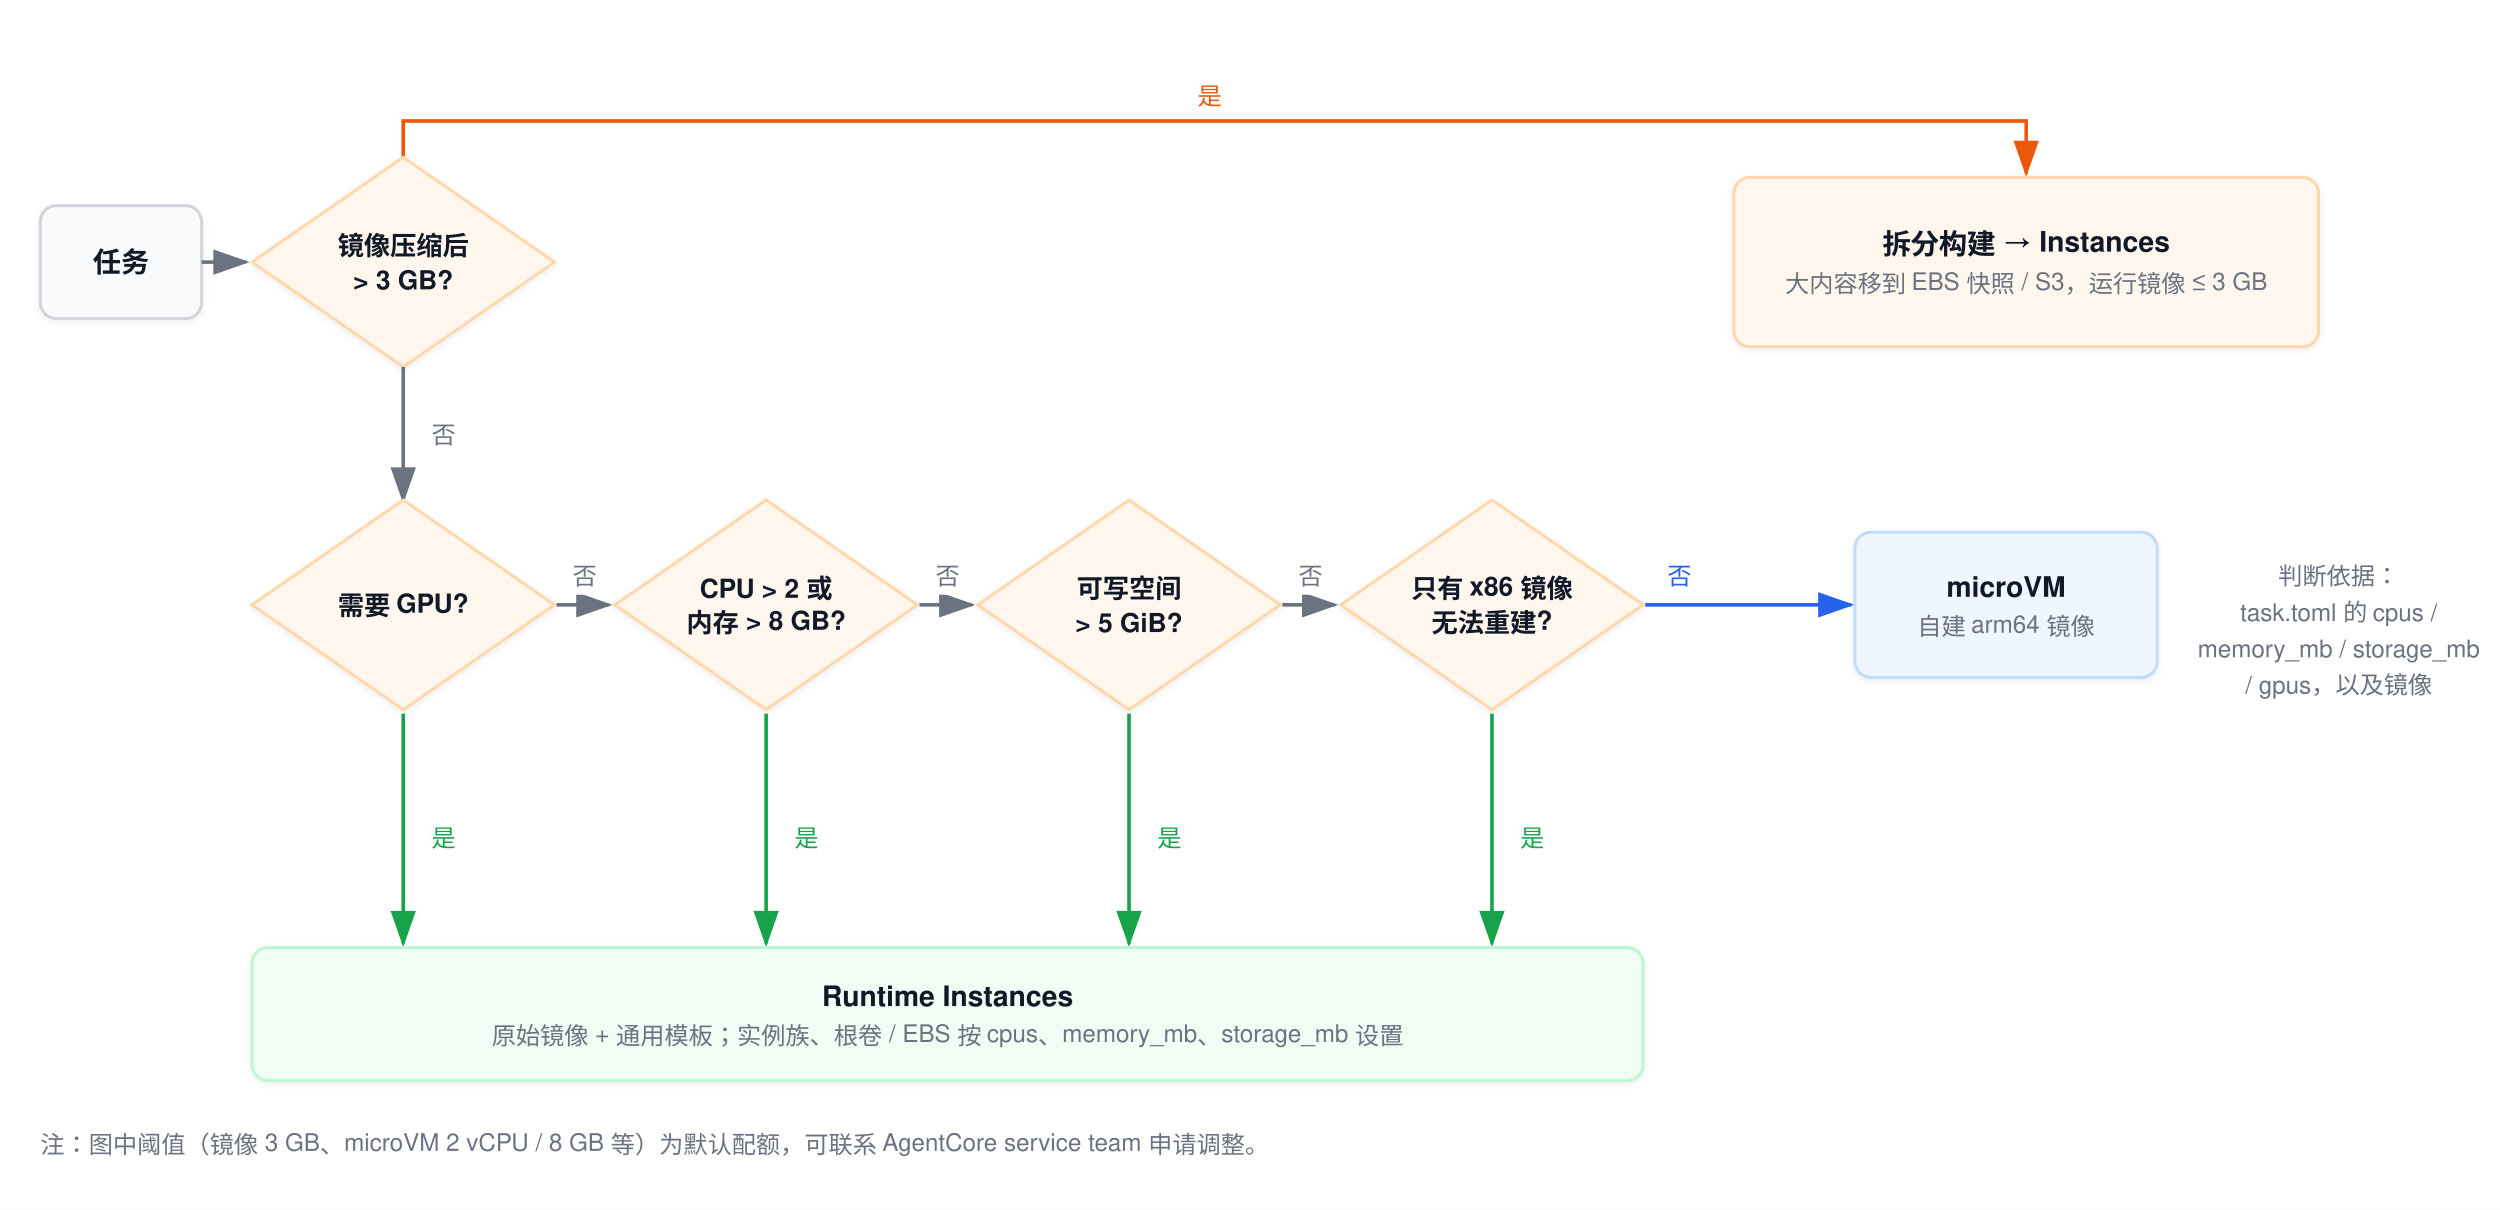
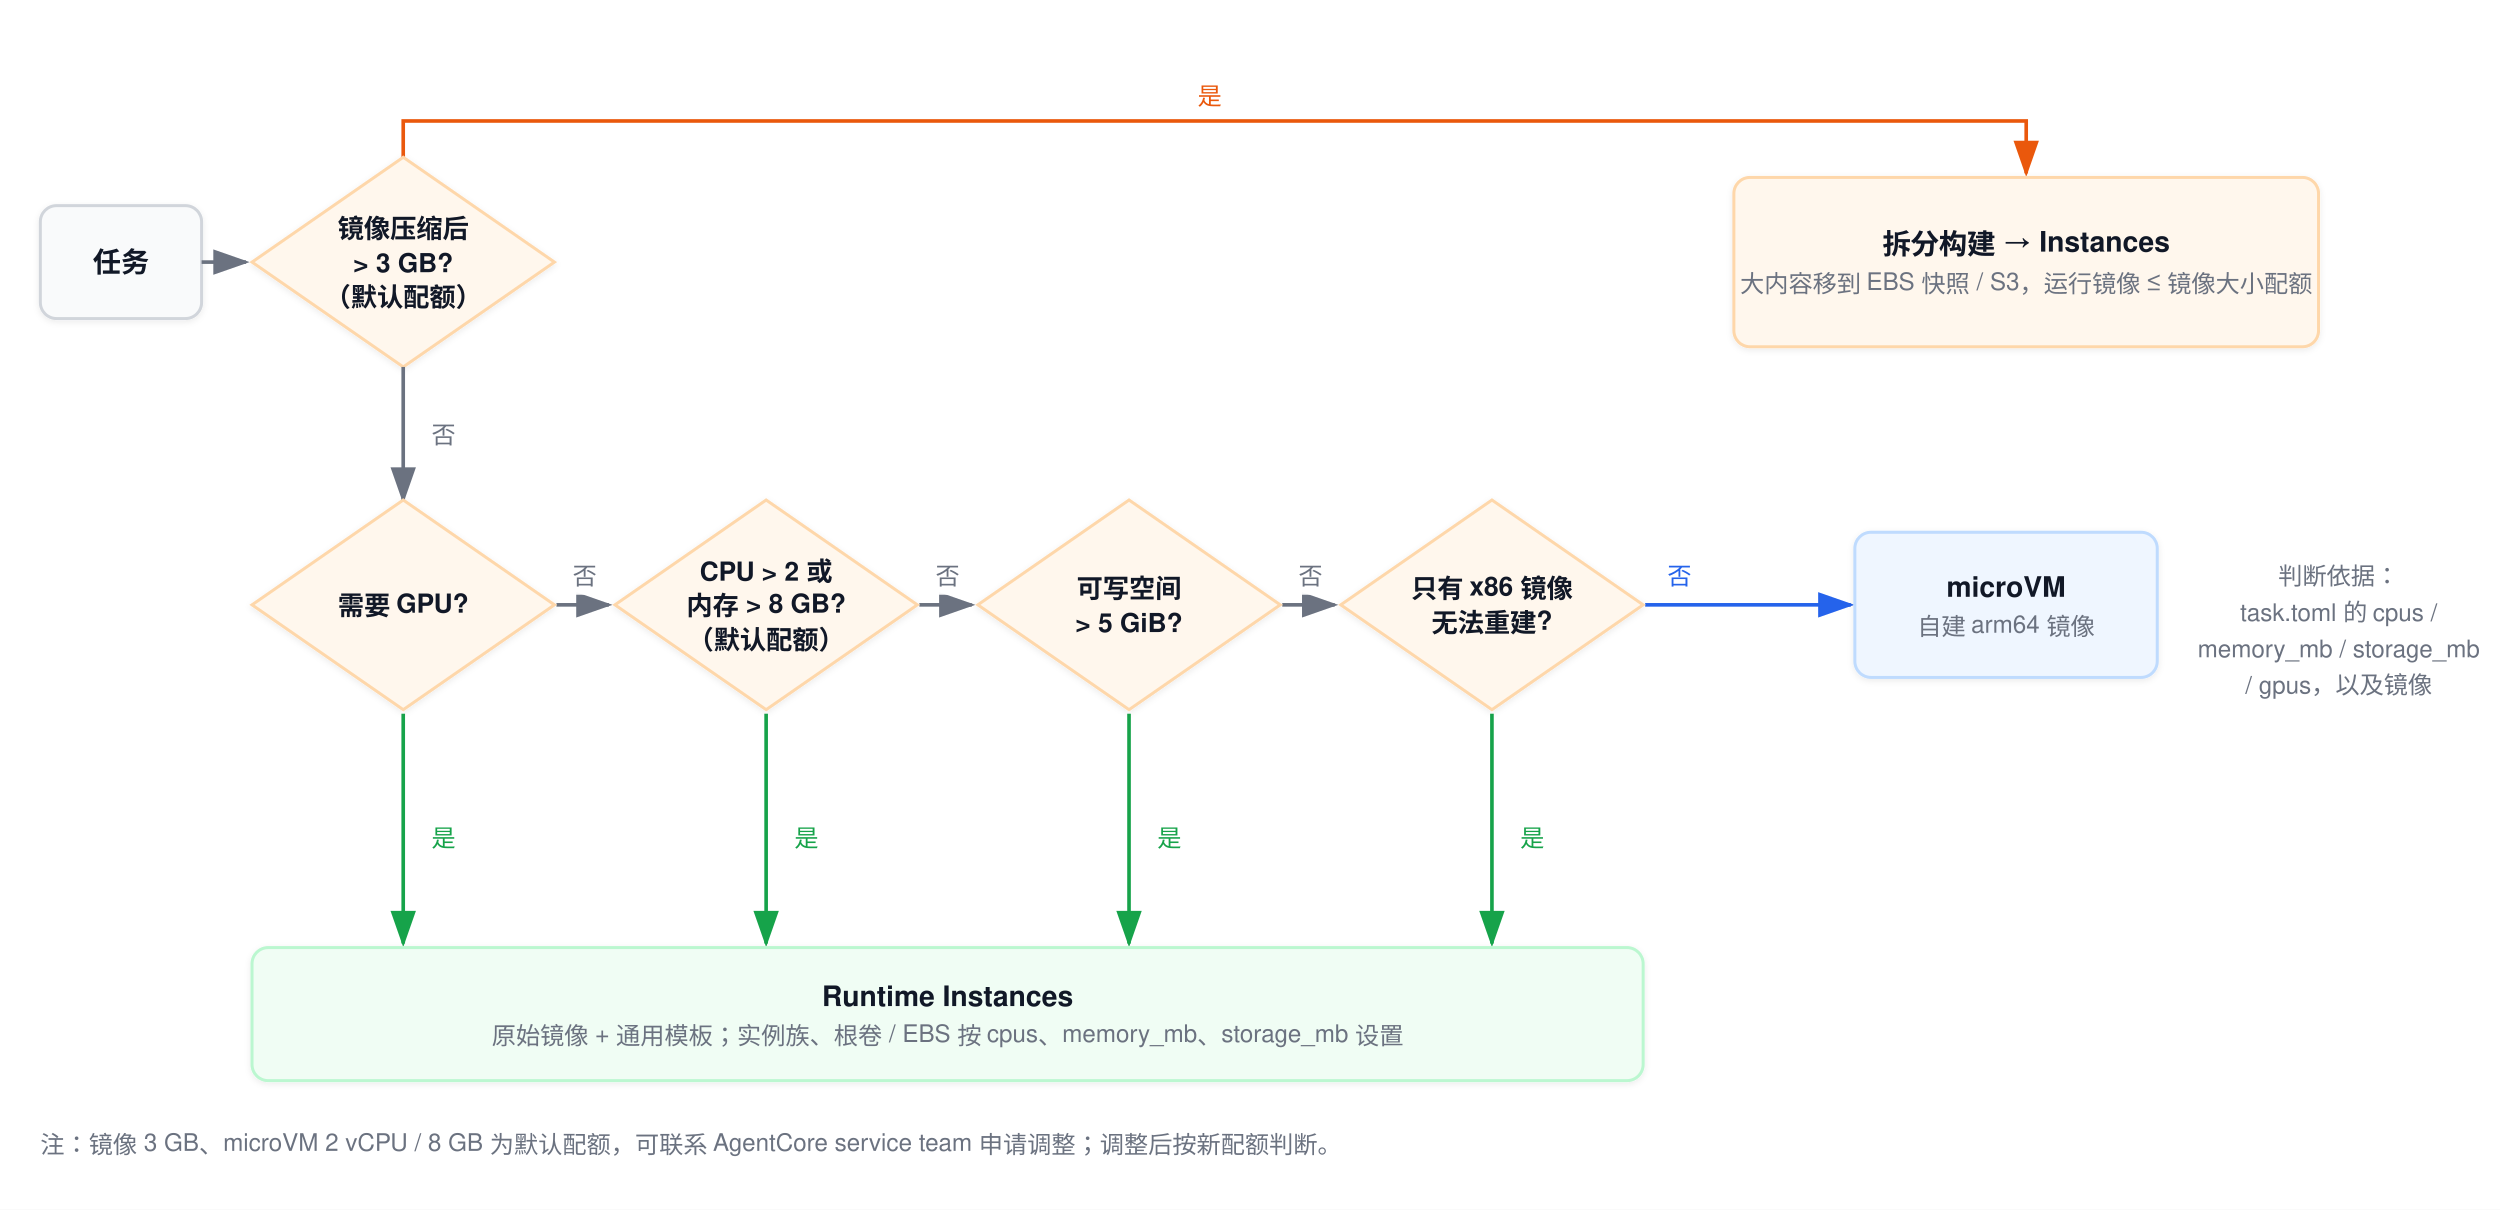
<svg xmlns="http://www.w3.org/2000/svg" viewBox="0 0 1240 600" width="1240" height="600">
  <style>text { font-family: 'Helvetica Neue', Helvetica, Arial, 'Noto Sans SC', 'PingFang SC', 'Microsoft YaHei', sans-serif; }</style>
  <defs>
    <marker id="a-blue" markerWidth="10" markerHeight="7" refX="9" refY="3.5" orient="auto">
      <polygon points="0 0, 10 3.5, 0 7" fill="#2563eb" />
    </marker>
    <marker id="a-green" markerWidth="10" markerHeight="7" refX="9" refY="3.5" orient="auto">
      <polygon points="0 0, 10 3.5, 0 7" fill="#16a34a" />
    </marker>
    <marker id="a-orange" markerWidth="10" markerHeight="7" refX="9" refY="3.5" orient="auto">
      <polygon points="0 0, 10 3.5, 0 7" fill="#ea580c" />
    </marker>
    <marker id="a-gray" markerWidth="10" markerHeight="7" refX="9" refY="3.5" orient="auto">
      <polygon points="0 0, 10 3.5, 0 7" fill="#6b7280" />
    </marker>
    <marker id="a-purple" markerWidth="10" markerHeight="7" refX="9" refY="3.5" orient="auto">
      <polygon points="0 0, 10 3.5, 0 7" fill="#9333ea" />
    </marker>
    <filter id="sh" x="-10%" y="-10%" width="120%" height="130%">
      <feDropShadow dx="0" dy="1" stdDeviation="1.5" flood-color="#000" flood-opacity="0.08" />
    </filter>
  </defs>
  <rect width="1240" height="600" fill="#ffffff" />
  <rect x="20" y="102" width="80" height="56" rx="8" fill="#f9fafb" stroke="#d1d5db" stroke-width="1.5" filter="url(#sh)" />
  <text x="60.0" y="135.0" font-size="14" font-weight="600" fill="#111827" text-anchor="middle">任务</text>
  <path d="M100,130 H122" fill="none" stroke="#6b7280" stroke-width="1.8" marker-end="url(#a-gray)" />
  <path d="M200,78 V60 H1005 V86" fill="none" stroke="#ea580c" stroke-width="1.8" marker-end="url(#a-orange)" />
  <rect data-graph-role="label" x="588.5" y="39" width="23" height="18" rx="4" fill="#ffffff" opacity="0.95" />
  <text x="600" y="52" font-size="12" font-weight="500" fill="#ea580c" text-anchor="middle">是</text>
  <polygon points="200,78.0 275.0,130 200,182.0 125.0,130" fill="#fff7ed" stroke="#fed7aa" stroke-width="1.5" filter="url(#sh)" />
-   <text x="200" y="126.5" font-size="13" font-weight="600" fill="#111827" text-anchor="middle">镜像压缩后</text>
-   <text x="200" y="143.5" font-size="13" font-weight="600" fill="#111827" text-anchor="middle">&gt; 3 GB?</text>
+   <text x="200" y="118.0" font-size="13" font-weight="600" fill="#111827" text-anchor="middle">镜像压缩后</text>
+   <text x="200" y="135.0" font-size="13" font-weight="600" fill="#111827" text-anchor="middle">&gt; 3 GB?</text>
+   <text x="200" y="152.0" font-size="13" font-weight="600" fill="#111827" text-anchor="middle">（默认配额）</text>
  <rect x="860" y="88" width="290" height="84" rx="8" fill="#fff7ed" stroke="#fed7aa" stroke-width="1.5" filter="url(#sh)" />
  <text x="1005.0" y="126.0" font-size="14" font-weight="600" fill="#111827" text-anchor="middle">拆分构建 → Instances</text>
-   <text x="1005.0" y="145.0" font-size="12" font-weight="400" fill="#6b7280" text-anchor="middle">大内容移到 EBS 快照 / S3，运行镜像 ≤ 3 GB</text>
+   <text x="1005.0" y="145.0" font-size="12" font-weight="400" fill="#6b7280" text-anchor="middle">大内容移到 EBS 快照 / S3，运行镜像 ≤ 镜像大小配额</text>
  <path d="M200,182 V248" fill="none" stroke="#6b7280" stroke-width="1.8" marker-end="url(#a-gray)" />
  <rect data-graph-role="label" x="209" y="207" width="23" height="18" rx="4" fill="#ffffff" opacity="0.95" />
  <text x="214" y="220" font-size="12" font-weight="500" fill="#6b7280" text-anchor="start">否</text>
  <path d="M276,300 H302" fill="none" stroke="#6b7280" stroke-width="1.8" marker-end="url(#a-gray)" />
  <rect data-graph-role="label" x="278.5" y="277" width="23" height="18" rx="4" fill="#ffffff" opacity="0.95" />
  <text x="290.0" y="290" font-size="12" font-weight="500" fill="#6b7280" text-anchor="middle">否</text>
  <path d="M200,354 V468" fill="none" stroke="#16a34a" stroke-width="1.8" marker-end="url(#a-green)" />
  <rect data-graph-role="label" x="209" y="407" width="23" height="18" rx="4" fill="#ffffff" opacity="0.95" />
  <text x="214" y="420" font-size="12" font-weight="500" fill="#16a34a" text-anchor="start">是</text>
  <path d="M456,300 H482" fill="none" stroke="#6b7280" stroke-width="1.8" marker-end="url(#a-gray)" />
  <rect data-graph-role="label" x="458.5" y="277" width="23" height="18" rx="4" fill="#ffffff" opacity="0.95" />
  <text x="470.0" y="290" font-size="12" font-weight="500" fill="#6b7280" text-anchor="middle">否</text>
  <path d="M380,354 V468" fill="none" stroke="#16a34a" stroke-width="1.8" marker-end="url(#a-green)" />
  <rect data-graph-role="label" x="389" y="407" width="23" height="18" rx="4" fill="#ffffff" opacity="0.95" />
  <text x="394" y="420" font-size="12" font-weight="500" fill="#16a34a" text-anchor="start">是</text>
  <path d="M636,300 H662" fill="none" stroke="#6b7280" stroke-width="1.8" marker-end="url(#a-gray)" />
  <rect data-graph-role="label" x="638.5" y="277" width="23" height="18" rx="4" fill="#ffffff" opacity="0.95" />
  <text x="650.0" y="290" font-size="12" font-weight="500" fill="#6b7280" text-anchor="middle">否</text>
  <path d="M560,354 V468" fill="none" stroke="#16a34a" stroke-width="1.8" marker-end="url(#a-green)" />
  <rect data-graph-role="label" x="569" y="407" width="23" height="18" rx="4" fill="#ffffff" opacity="0.95" />
  <text x="574" y="420" font-size="12" font-weight="500" fill="#16a34a" text-anchor="start">是</text>
  <path d="M740,354 V468" fill="none" stroke="#16a34a" stroke-width="1.8" marker-end="url(#a-green)" />
  <rect data-graph-role="label" x="749" y="407" width="23" height="18" rx="4" fill="#ffffff" opacity="0.95" />
  <text x="754" y="420" font-size="12" font-weight="500" fill="#16a34a" text-anchor="start">是</text>
  <path d="M816,300 H918" fill="none" stroke="#2563eb" stroke-width="1.8" marker-end="url(#a-blue)" />
  <rect data-graph-role="label" x="821.5" y="277" width="23" height="18" rx="4" fill="#ffffff" opacity="0.95" />
  <text x="833.0" y="290" font-size="12" font-weight="500" fill="#2563eb" text-anchor="middle">否</text>
  <polygon points="200,248.0 275.0,300 200,352.0 125.0,300" fill="#fff7ed" stroke="#fed7aa" stroke-width="1.5" filter="url(#sh)" />
  <text x="200" y="305.0" font-size="13" font-weight="600" fill="#111827" text-anchor="middle">需要 GPU?</text>
  <polygon points="380,248.0 455.0,300 380,352.0 305.0,300" fill="#fff7ed" stroke="#fed7aa" stroke-width="1.5" filter="url(#sh)" />
-   <text x="380" y="296.5" font-size="13" font-weight="600" fill="#111827" text-anchor="middle">CPU &gt; 2 或</text>
-   <text x="380" y="313.5" font-size="13" font-weight="600" fill="#111827" text-anchor="middle">内存 &gt; 8 GB?</text>
+   <text x="380" y="288.0" font-size="13" font-weight="600" fill="#111827" text-anchor="middle">CPU &gt; 2 或</text>
+   <text x="380" y="305.0" font-size="13" font-weight="600" fill="#111827" text-anchor="middle">内存 &gt; 8 GB?</text>
+   <text x="380" y="322.0" font-size="13" font-weight="600" fill="#111827" text-anchor="middle">（默认配额）</text>
  <polygon points="560,248.0 635.0,300 560,352.0 485.0,300" fill="#fff7ed" stroke="#fed7aa" stroke-width="1.5" filter="url(#sh)" />
  <text x="560" y="296.5" font-size="13" font-weight="600" fill="#111827" text-anchor="middle">可写空间</text>
  <text x="560" y="313.5" font-size="13" font-weight="600" fill="#111827" text-anchor="middle">&gt; 5 GiB?</text>
  <polygon points="740,248.0 815.0,300 740,352.0 665.0,300" fill="#fff7ed" stroke="#fed7aa" stroke-width="1.5" filter="url(#sh)" />
  <text x="740" y="296.5" font-size="13" font-weight="600" fill="#111827" text-anchor="middle">只有 x86 镜像</text>
  <text x="740" y="313.5" font-size="13" font-weight="600" fill="#111827" text-anchor="middle">无法重建?</text>
  <rect x="920" y="264" width="150" height="72" rx="8" fill="#eff6ff" stroke="#bfdbfe" stroke-width="1.5" filter="url(#sh)" />
  <text x="995.0" y="296.0" font-size="14" font-weight="600" fill="#111827" text-anchor="middle">microVM</text>
  <text x="995.0" y="315.0" font-size="12" font-weight="400" fill="#6b7280" text-anchor="middle">自建 arm64 镜像</text>
  <rect x="125" y="470" width="690" height="66" rx="8" fill="#f0fdf4" stroke="#bbf7d0" stroke-width="1.5" filter="url(#sh)" />
  <text x="470.0" y="499.0" font-size="14" font-weight="600" fill="#111827" text-anchor="middle">Runtime Instances</text>
  <text x="470.0" y="518.0" font-size="12" font-weight="400" fill="#6b7280" text-anchor="middle">原始镜像 + 通用模板；实例族、根卷 / EBS 按 cpus、memory_mb、storage_mb 设置</text>
  <text x="1160" y="290" font-size="12" font-weight="400" fill="#6b7280" text-anchor="middle">判断依据：</text>
  <text x="1160" y="308" font-size="12" font-weight="400" fill="#6b7280" text-anchor="middle">task.toml 的 cpus /</text>
  <text x="1160" y="326" font-size="12" font-weight="400" fill="#6b7280" text-anchor="middle">memory_mb / storage_mb</text>
  <text x="1160" y="344" font-size="12" font-weight="400" fill="#6b7280" text-anchor="middle">/ gpus，以及镜像</text>
-   <text x="20" y="572" font-size="12" font-weight="400" fill="#6b7280" text-anchor="start">注：图中阈值（镜像 3 GB、microVM 2 vCPU / 8 GB 等）为默认配额，可联系 AgentCore service team 申请调整。</text>
+   <text x="20" y="572" font-size="12" font-weight="400" fill="#6b7280" text-anchor="start">注：镜像 3 GB、microVM 2 vCPU / 8 GB 为默认配额，可联系 AgentCore service team 申请调整；调整后按新配额判断。</text>
</svg>
